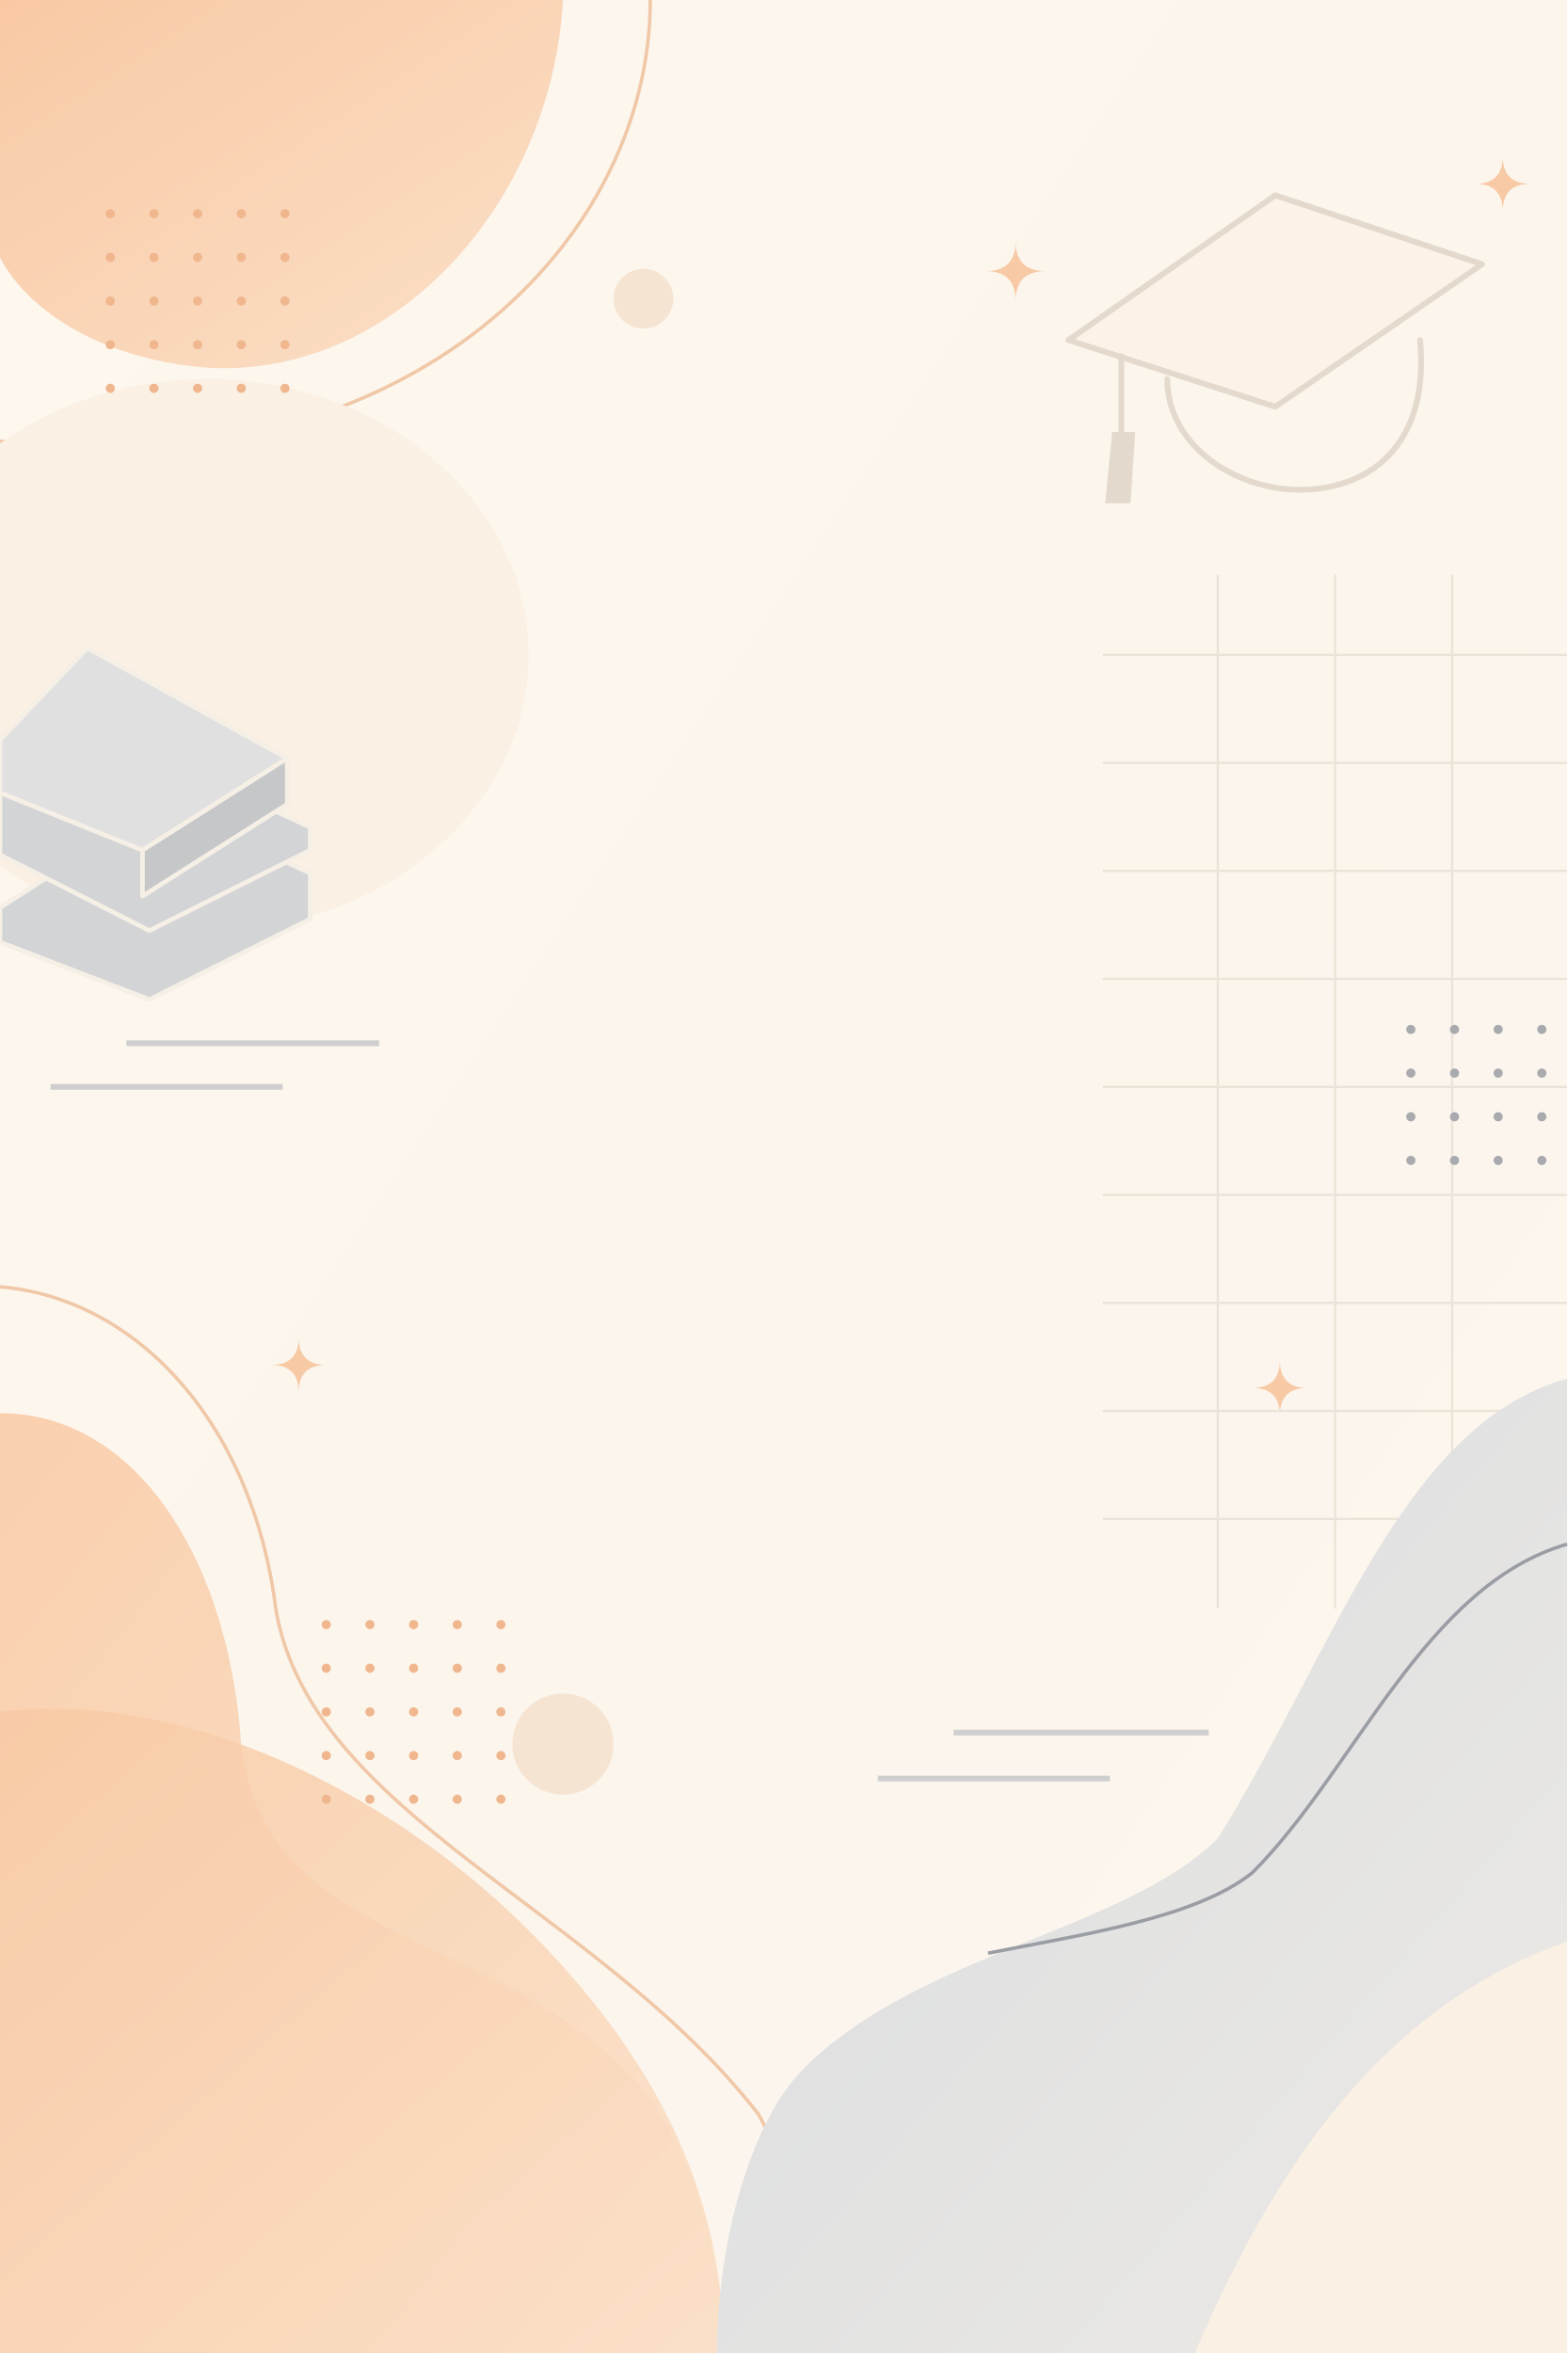
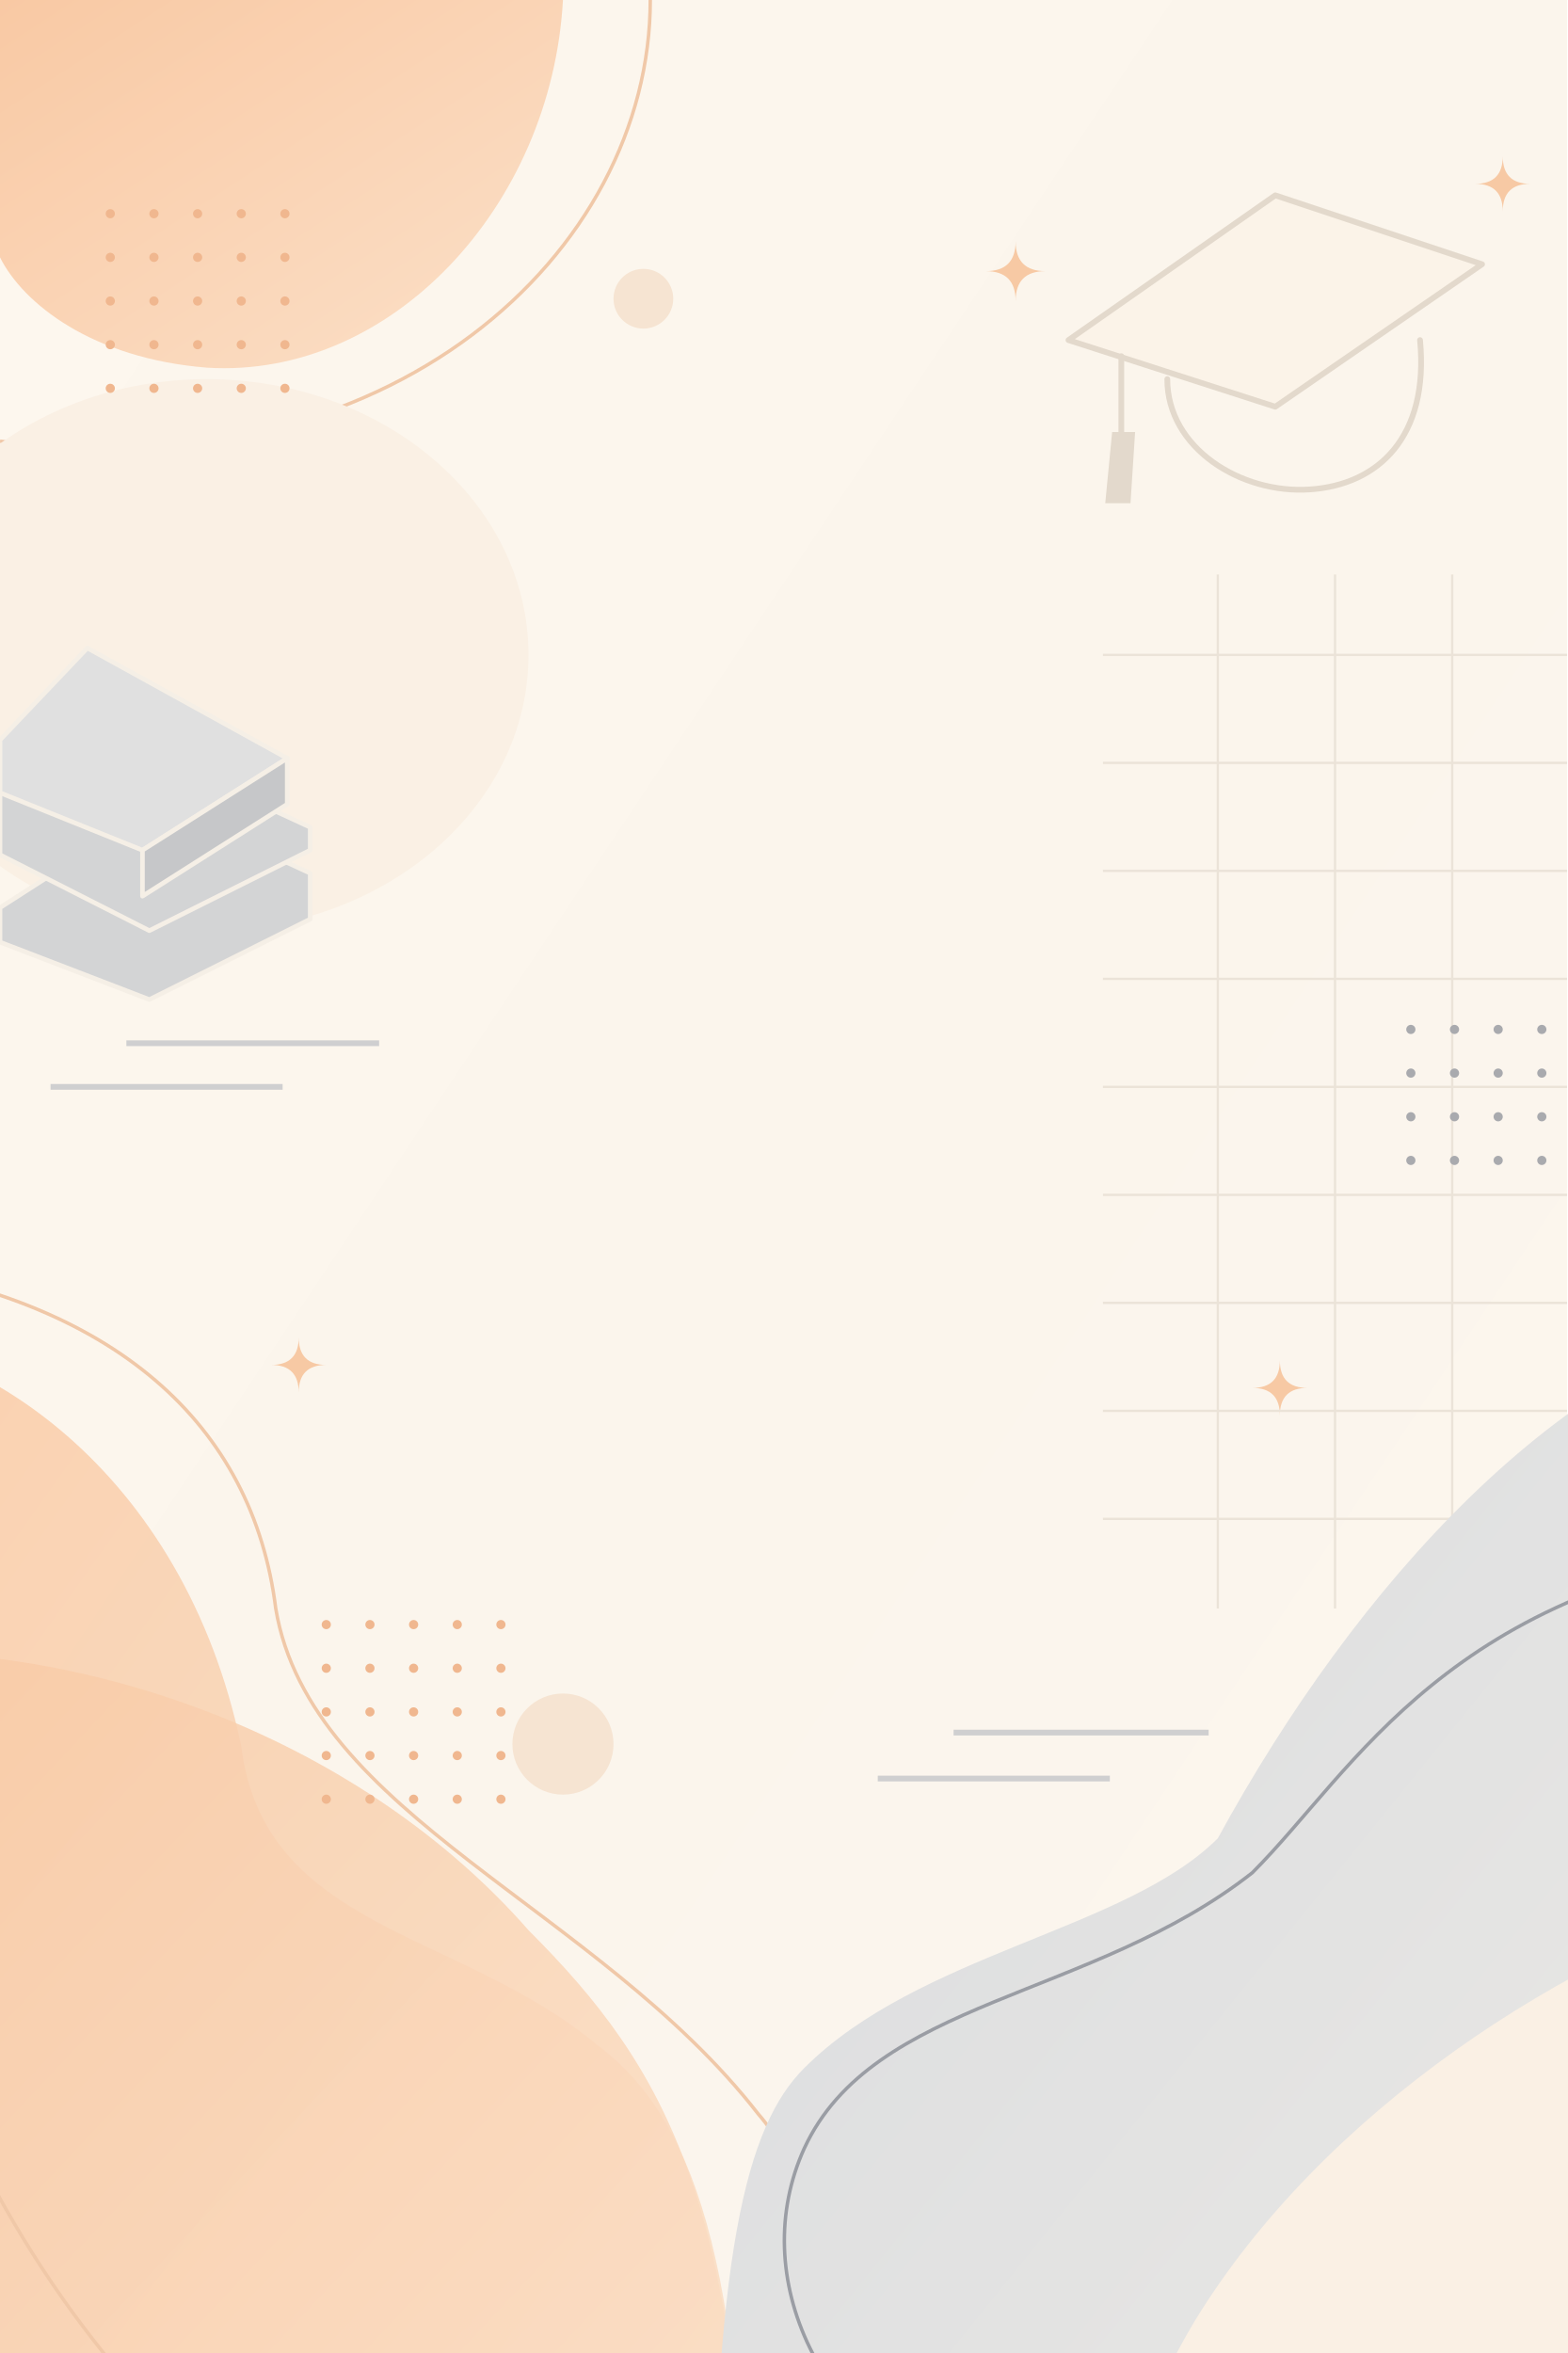
<svg xmlns="http://www.w3.org/2000/svg" viewBox="0 0 682 1024" width="682" height="1024">
  <defs>
    <linearGradient id="v6light-bg" x1="0" y1="0" x2="1" y2="1">
      <stop offset="0" stop-color="#fdf7ee" />
      <stop offset="0.5" stop-color="#fbf5ec" />
      <stop offset="1" stop-color="#fcf6ee" />
    </linearGradient>
    <linearGradient id="v6light-warm" x1="0" y1="0" x2="1" y2="1">
      <stop offset="0" stop-color="#f9c9a4" />
      <stop offset="1" stop-color="#fbe0c8" />
    </linearGradient>
    <linearGradient id="v6light-warm2" x1="0" y1="0" x2="1" y2="1">
      <stop offset="0" stop-color="#f9c9a4" stop-opacity="0.85" />
      <stop offset="1" stop-color="#fbe0c8" stop-opacity="0.85" />
    </linearGradient>
    <linearGradient id="v6light-cool" x1="0" y1="0" x2="1" y2="1">
      <stop offset="0" stop-color="#d9dbde" />
      <stop offset="1" stop-color="#eceae6" />
    </linearGradient>
  </defs>
  <rect width="682" height="1024" fill="url(#v6light-bg)" />
  <path class="top-left-art" d="M0 0H245C240 90 170 165 90 160C40 156 10 132 0 112Z" fill="url(#v6light-warm)" />
  <path class="ring ring-a" d="M283 0C283 110 170 215 0 192" fill="none" stroke="#f0c8a8" stroke-width="1.5" />
  <ellipse class="haze" cx="90" cy="285" rx="140" ry="120" fill="#faf0e4" />
  <g class="dotgrid dotgrid-tl">
    <g class="dotcol" data-i="0">
      <circle cx="48" cy="93" r="2" fill="#f0b78f" />
      <circle cx="48" cy="112" r="2" fill="#f0b78f" />
      <circle cx="48" cy="131" r="2" fill="#f0b78f" />
      <circle cx="48" cy="150" r="2" fill="#f0b78f" />
      <circle cx="48" cy="169" r="2" fill="#f0b78f" />
    </g>
    <g class="dotcol" data-i="1">
      <circle cx="67" cy="93" r="2" fill="#f0b78f" />
      <circle cx="67" cy="112" r="2" fill="#f0b78f" />
      <circle cx="67" cy="131" r="2" fill="#f0b78f" />
      <circle cx="67" cy="150" r="2" fill="#f0b78f" />
      <circle cx="67" cy="169" r="2" fill="#f0b78f" />
    </g>
    <g class="dotcol" data-i="2">
      <circle cx="86" cy="93" r="2" fill="#f0b78f" />
      <circle cx="86" cy="112" r="2" fill="#f0b78f" />
      <circle cx="86" cy="131" r="2" fill="#f0b78f" />
      <circle cx="86" cy="150" r="2" fill="#f0b78f" />
      <circle cx="86" cy="169" r="2" fill="#f0b78f" />
    </g>
    <g class="dotcol" data-i="3">
      <circle cx="105" cy="93" r="2" fill="#f0b78f" />
      <circle cx="105" cy="112" r="2" fill="#f0b78f" />
      <circle cx="105" cy="131" r="2" fill="#f0b78f" />
      <circle cx="105" cy="150" r="2" fill="#f0b78f" />
      <circle cx="105" cy="169" r="2" fill="#f0b78f" />
    </g>
    <g class="dotcol" data-i="4">
      <circle cx="124" cy="93" r="2" fill="#f0b78f" />
      <circle cx="124" cy="112" r="2" fill="#f0b78f" />
      <circle cx="124" cy="131" r="2" fill="#f0b78f" />
      <circle cx="124" cy="150" r="2" fill="#f0b78f" />
      <circle cx="124" cy="169" r="2" fill="#f0b78f" />
    </g>
  </g>
  <circle class="orb orb-a" cx="280" cy="130" r="13" fill="#f6e4d2" />
  <path class="svg-star star-1" d="M442 105 Q442 118 455 118 Q442 118 442 131 Q442 118 429 118 Q442 118 442 105Z" fill="#f7c9a4" />
  <path class="svg-star star-2" d="M654 68 Q654 80 666 80 Q654 80 654 92 Q654 80 642 80 Q654 80 654 68Z" fill="#f7c9a4" />
  <path class="svg-star star-3" d="M130 582 Q130 594 142 594 Q130 594 130 606 Q130 594 118 594 Q130 594 130 582Z" fill="#f7c9a4" />
  <path class="svg-star star-4" d="M557 592 Q557 604 569 604 Q557 604 557 616 Q557 604 545 604 Q557 604 557 592Z" fill="#f7c9a4" />
  <g class="cap-rig">
    <g fill="none" stroke="#e3d9cc" stroke-width="2.5" stroke-linejoin="round" stroke-linecap="round">
      <path d="M465 148L555 85L645 115L555 177Z" fill="#fbf3e8" />
      <path d="M508 165C508 195 540 215 570 213C600 211 622 190 618 148" />
    </g>
    <g class="cap-tassel">
      <path d="M488 155V190" fill="none" stroke="#e3d9cc" stroke-width="2.5" stroke-linecap="round" />
      <path d="M484 188H494L492 219H481Z" fill="#e3d9cc" />
    </g>
  </g>
  <g class="book-stack" stroke="#f5efe6" stroke-width="2" stroke-linejoin="round">
    <path d="M0 395L0 410L65 435L135 400L135 380L70 350Z" fill="#d3d4d5" />
    <path d="M0 340L0 372L65 405L135 370L135 360L70 330Z" fill="#d3d4d5" />
    <path d="M0 322L38 282L125 330L62 370L0 345Z" fill="#e0e0e0" />
    <path class="left-art-piece" d="M62 370L125 330L125 350L62 390Z" fill="#c6c7c9" />
  </g>
  <g class="shadow-lines">
    <line x1="55" y1="454" x2="165" y2="454" stroke="#cfcfd0" stroke-width="2.5" />
    <line x1="22" y1="473" x2="123" y2="473" stroke="#cfcfd0" stroke-width="2.5" />
  </g>
  <g class="grid-lines">
    <line x1="530" y1="250" x2="530" y2="700" stroke="#ebe3d8" stroke-width="1" />
    <line x1="581" y1="250" x2="581" y2="700" stroke="#ebe3d8" stroke-width="1" />
    <line x1="632" y1="250" x2="632" y2="700" stroke="#ebe3d8" stroke-width="1" />
    <line x1="480" y1="285" x2="682" y2="285" stroke="#ebe3d8" stroke-width="1" />
    <line x1="480" y1="332" x2="682" y2="332" stroke="#ebe3d8" stroke-width="1" />
    <line x1="480" y1="379" x2="682" y2="379" stroke="#ebe3d8" stroke-width="1" />
    <line x1="480" y1="426" x2="682" y2="426" stroke="#ebe3d8" stroke-width="1" />
    <line x1="480" y1="473" x2="682" y2="473" stroke="#ebe3d8" stroke-width="1" />
    <line x1="480" y1="520" x2="682" y2="520" stroke="#ebe3d8" stroke-width="1" />
    <line x1="480" y1="567" x2="682" y2="567" stroke="#ebe3d8" stroke-width="1" />
    <line x1="480" y1="614" x2="682" y2="614" stroke="#ebe3d8" stroke-width="1" />
    <line x1="480" y1="661" x2="682" y2="661" stroke="#ebe3d8" stroke-width="1" />
  </g>
  <g class="dotgrid dotgrid-r">
    <g class="dotcol" data-i="0">
      <circle cx="614" cy="448" r="2" fill="#a9aaae" />
      <circle cx="614" cy="467" r="2" fill="#a9aaae" />
      <circle cx="614" cy="486" r="2" fill="#a9aaae" />
      <circle cx="614" cy="505" r="2" fill="#a9aaae" />
    </g>
    <g class="dotcol" data-i="1">
      <circle cx="633" cy="448" r="2" fill="#a9aaae" />
      <circle cx="633" cy="467" r="2" fill="#a9aaae" />
      <circle cx="633" cy="486" r="2" fill="#a9aaae" />
      <circle cx="633" cy="505" r="2" fill="#a9aaae" />
    </g>
    <g class="dotcol" data-i="2">
      <circle cx="652" cy="448" r="2" fill="#a9aaae" />
      <circle cx="652" cy="467" r="2" fill="#a9aaae" />
      <circle cx="652" cy="486" r="2" fill="#a9aaae" />
      <circle cx="652" cy="505" r="2" fill="#a9aaae" />
    </g>
    <g class="dotcol" data-i="3">
      <circle cx="671" cy="448" r="2" fill="#a9aaae" />
      <circle cx="671" cy="467" r="2" fill="#a9aaae" />
      <circle cx="671" cy="486" r="2" fill="#a9aaae" />
      <circle cx="671" cy="505" r="2" fill="#a9aaae" />
    </g>
  </g>
-   <path class="left-art-piece left-art-1" d="M0 615C60 615 100 680 105 760C115 840 200 840 260 890C300 920 315 980 315 1024H0Z" fill="url(#v6light-warm2)" />
-   <path class="left-art-piece left-art-2" d="M0 745C80 735 170 780 230 840C290 900 315 960 315 1024H0Z" fill="url(#v6light-warm2)" />
-   <path class="ring ring-b" d="M0 560C60 565 110 620 120 700C135 790 260 830 330 920C345 945 350 1000 348 1024" fill="none" stroke="#f0c8a8" stroke-width="1.5" />
+   <path class="left-art-piece left-art-1" d="M-80 580C-10 580 80 640 105 760C115 840 200 840 260 890C300 920 325 980 325 1150H-80Z" fill="url(#v6light-warm2)" />
+   <path class="left-art-piece left-art-2" d="M-80 720C40 710 160 760 230 840C290 900 325 960 325 1150H-80Z" fill="url(#v6light-warm2)" />
+   <path class="ring ring-b" d="M-60 550C50 565 110 620 120 700C135 790 260 830 330 920C365 960 360 1040 310 1080C240 1130 130 1110 50 1030C0 970 -40 890 -60 790" fill="none" stroke="#f0c8a8" stroke-width="1.5" stroke-linecap="round" stroke-linejoin="round" />
  <g class="dotgrid dotgrid-bl">
    <g class="dotcol" data-i="0">
      <circle cx="142" cy="707" r="2" fill="#f0b78f" />
      <circle cx="142" cy="726" r="2" fill="#f0b78f" />
      <circle cx="142" cy="745" r="2" fill="#f0b78f" />
      <circle cx="142" cy="764" r="2" fill="#f0b78f" />
      <circle cx="142" cy="783" r="2" fill="#f0b78f" />
    </g>
    <g class="dotcol" data-i="1">
      <circle cx="161" cy="707" r="2" fill="#f0b78f" />
      <circle cx="161" cy="726" r="2" fill="#f0b78f" />
      <circle cx="161" cy="745" r="2" fill="#f0b78f" />
      <circle cx="161" cy="764" r="2" fill="#f0b78f" />
      <circle cx="161" cy="783" r="2" fill="#f0b78f" />
    </g>
    <g class="dotcol" data-i="2">
      <circle cx="180" cy="707" r="2" fill="#f0b78f" />
      <circle cx="180" cy="726" r="2" fill="#f0b78f" />
      <circle cx="180" cy="745" r="2" fill="#f0b78f" />
      <circle cx="180" cy="764" r="2" fill="#f0b78f" />
      <circle cx="180" cy="783" r="2" fill="#f0b78f" />
    </g>
    <g class="dotcol" data-i="3">
      <circle cx="199" cy="707" r="2" fill="#f0b78f" />
      <circle cx="199" cy="726" r="2" fill="#f0b78f" />
      <circle cx="199" cy="745" r="2" fill="#f0b78f" />
      <circle cx="199" cy="764" r="2" fill="#f0b78f" />
      <circle cx="199" cy="783" r="2" fill="#f0b78f" />
    </g>
    <g class="dotcol" data-i="4">
      <circle cx="218" cy="707" r="2" fill="#f0b78f" />
      <circle cx="218" cy="726" r="2" fill="#f0b78f" />
      <circle cx="218" cy="745" r="2" fill="#f0b78f" />
      <circle cx="218" cy="764" r="2" fill="#f0b78f" />
      <circle cx="218" cy="783" r="2" fill="#f0b78f" />
    </g>
  </g>
  <circle class="orb orb-b" cx="245" cy="759" r="22" fill="#f6e4d2" />
  <g class="drift-lines">
    <line x1="415" y1="754" x2="526" y2="754" stroke="#cfcfd0" stroke-width="2.5" />
    <line x1="382" y1="774" x2="483" y2="774" stroke="#cfcfd0" stroke-width="2.5" />
  </g>
-   <path class="right-art-piece right-art-1" d="M682 600C610 620 580 720 530 800C490 840 400 850 350 900C325 925 312 980 312 1024H682Z" fill="url(#v6light-cool)" />
-   <path class="right-art-piece right-art-2" d="M682 845C610 870 560 930 520 1024H682Z" fill="#faf0e4" />
-   <path class="ring ring-c" d="M682 672C620 690 590 770 545 815C520 835 470 842 430 850" fill="none" stroke="#9a9da4" stroke-width="1.5" />
+   <path class="right-art-piece right-art-1" d="M780 570C680 590 590 690 530 800C490 840 400 850 350 900C325 925 310 980 310 1150H780Z" fill="url(#v6light-cool)" />
+   <path class="right-art-piece right-art-2" d="M780 820C680 850 575 920 520 1010C490 1060 480 1110 480 1150H780Z" fill="#faf0e4" />
+   <path class="ring ring-c" d="M780 672C630 690 590 770 545 815C475 870 380 870 350 935C325 990 355 1060 430 1090C510 1120 620 1090 700 1020C740 985 770 940 780 890" fill="none" stroke="#9a9da4" stroke-width="1.5" stroke-linecap="round" stroke-linejoin="round" />
</svg>
